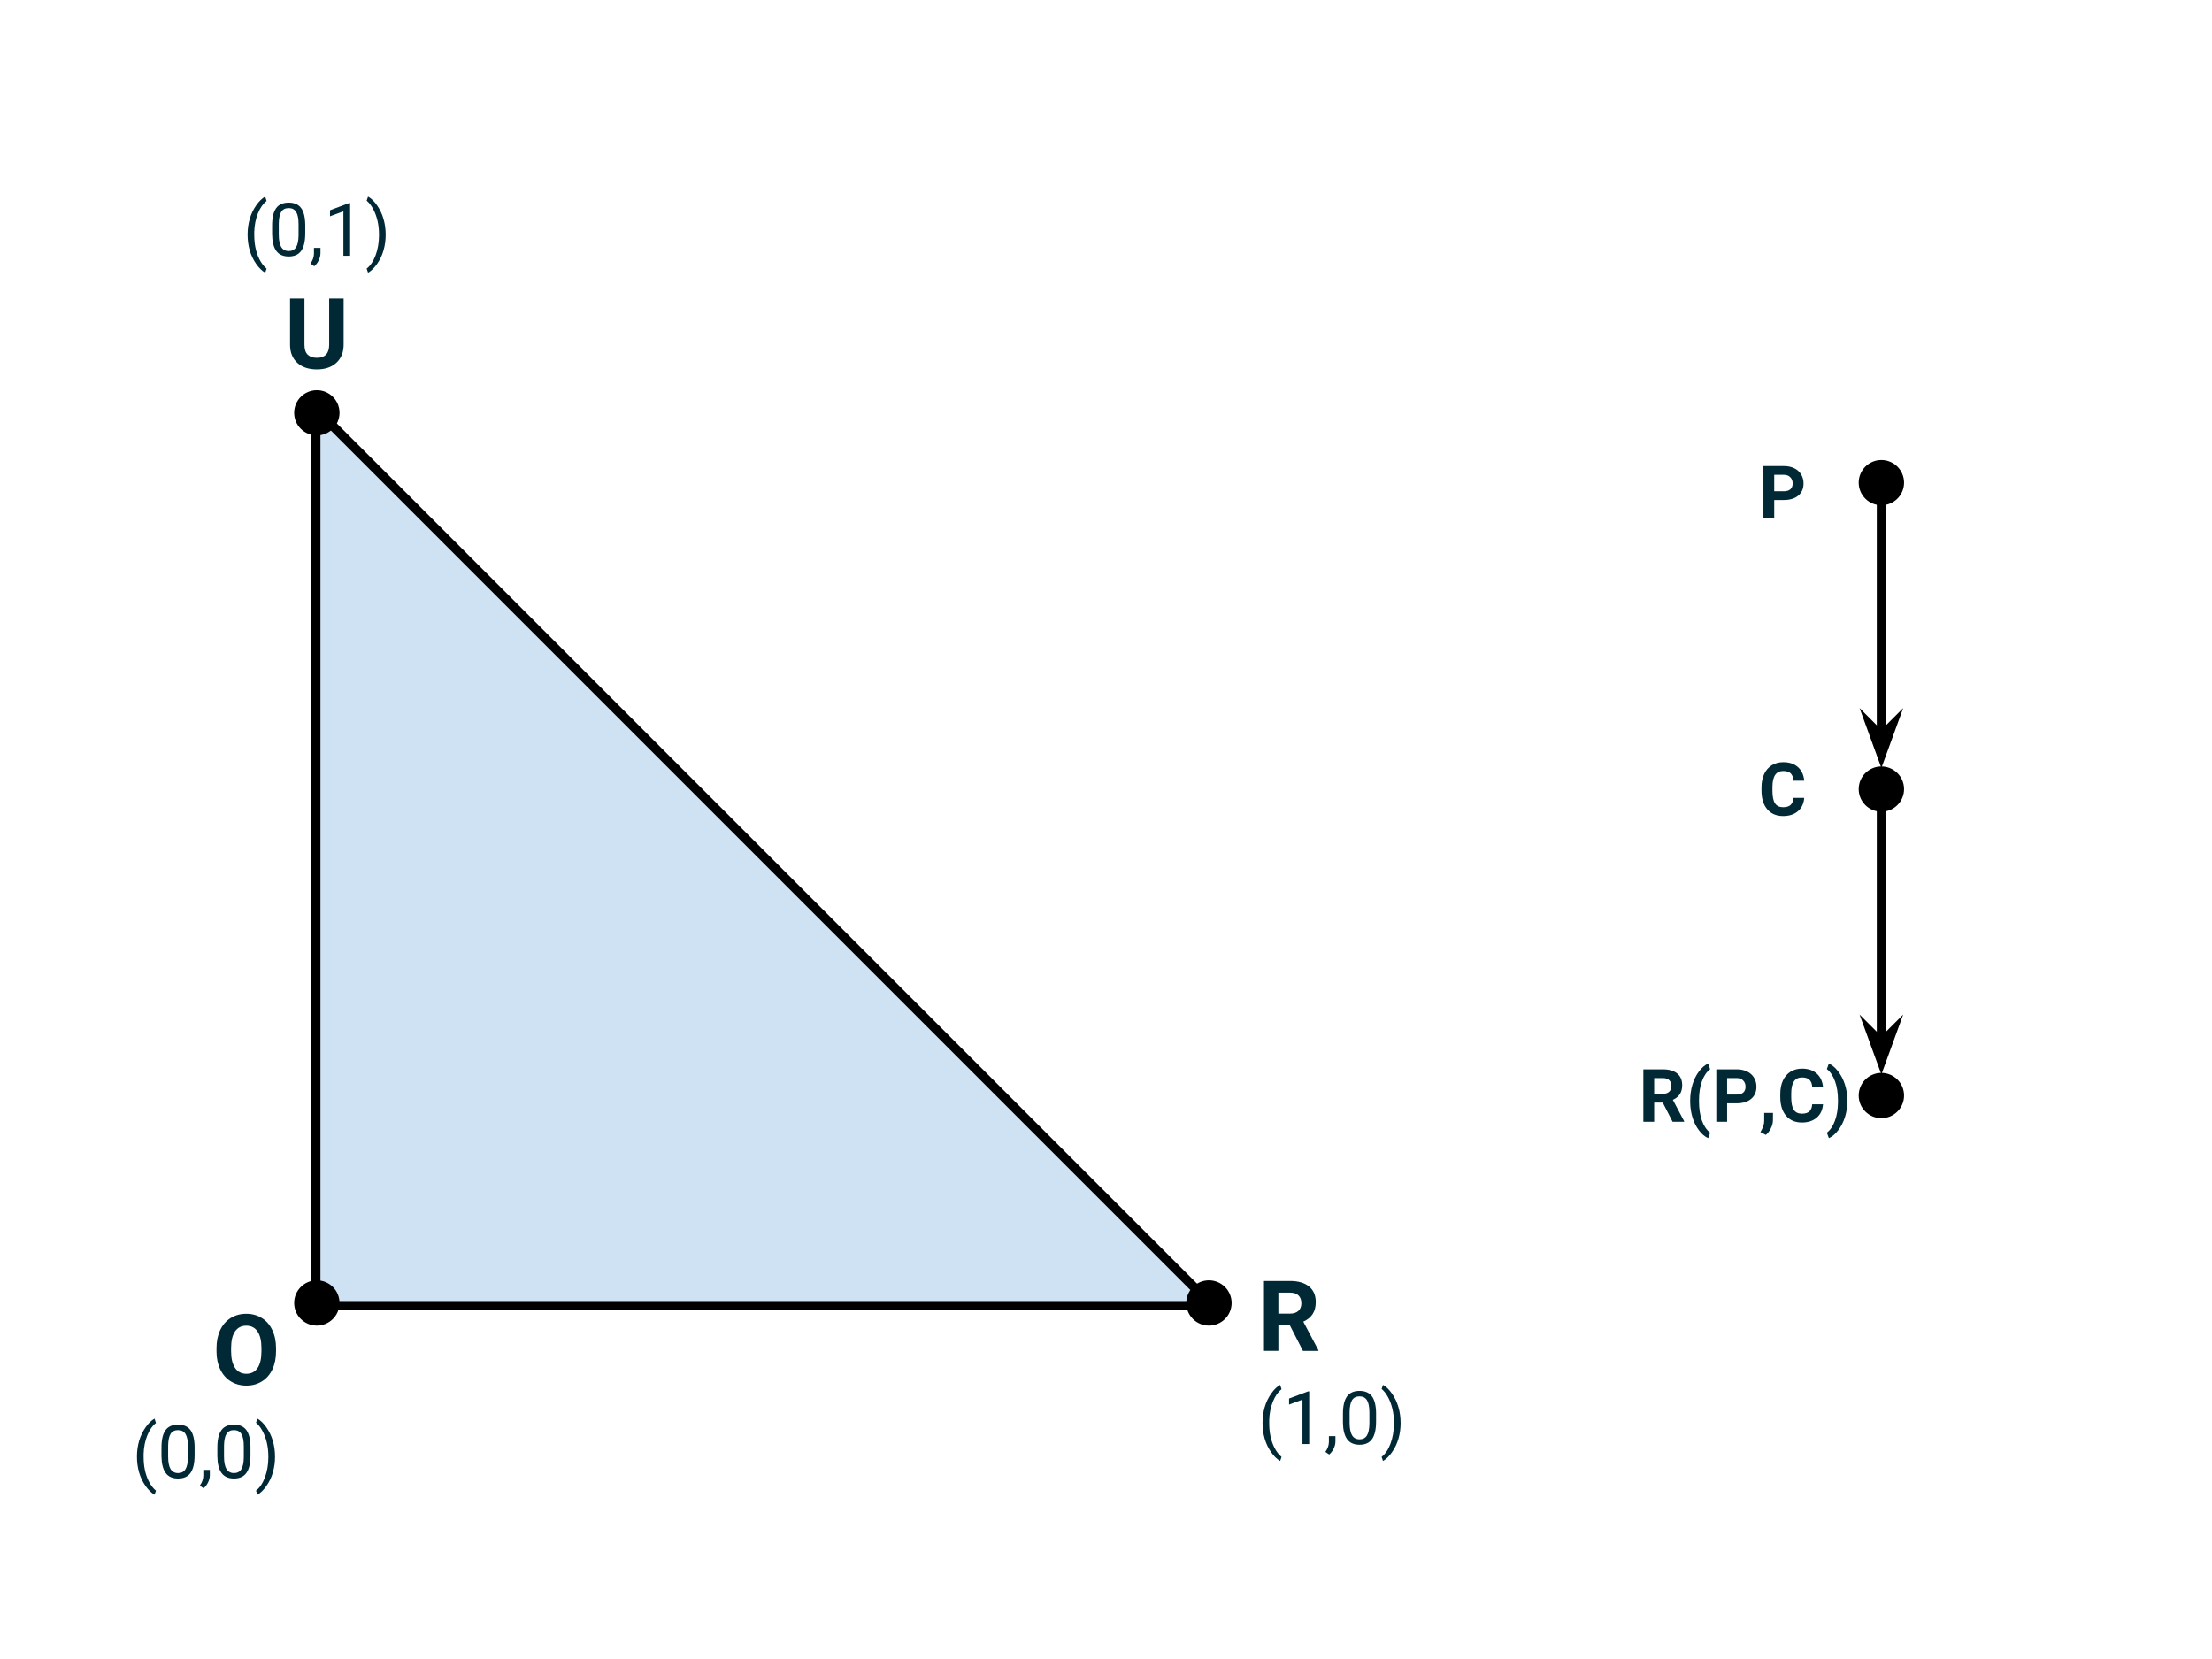
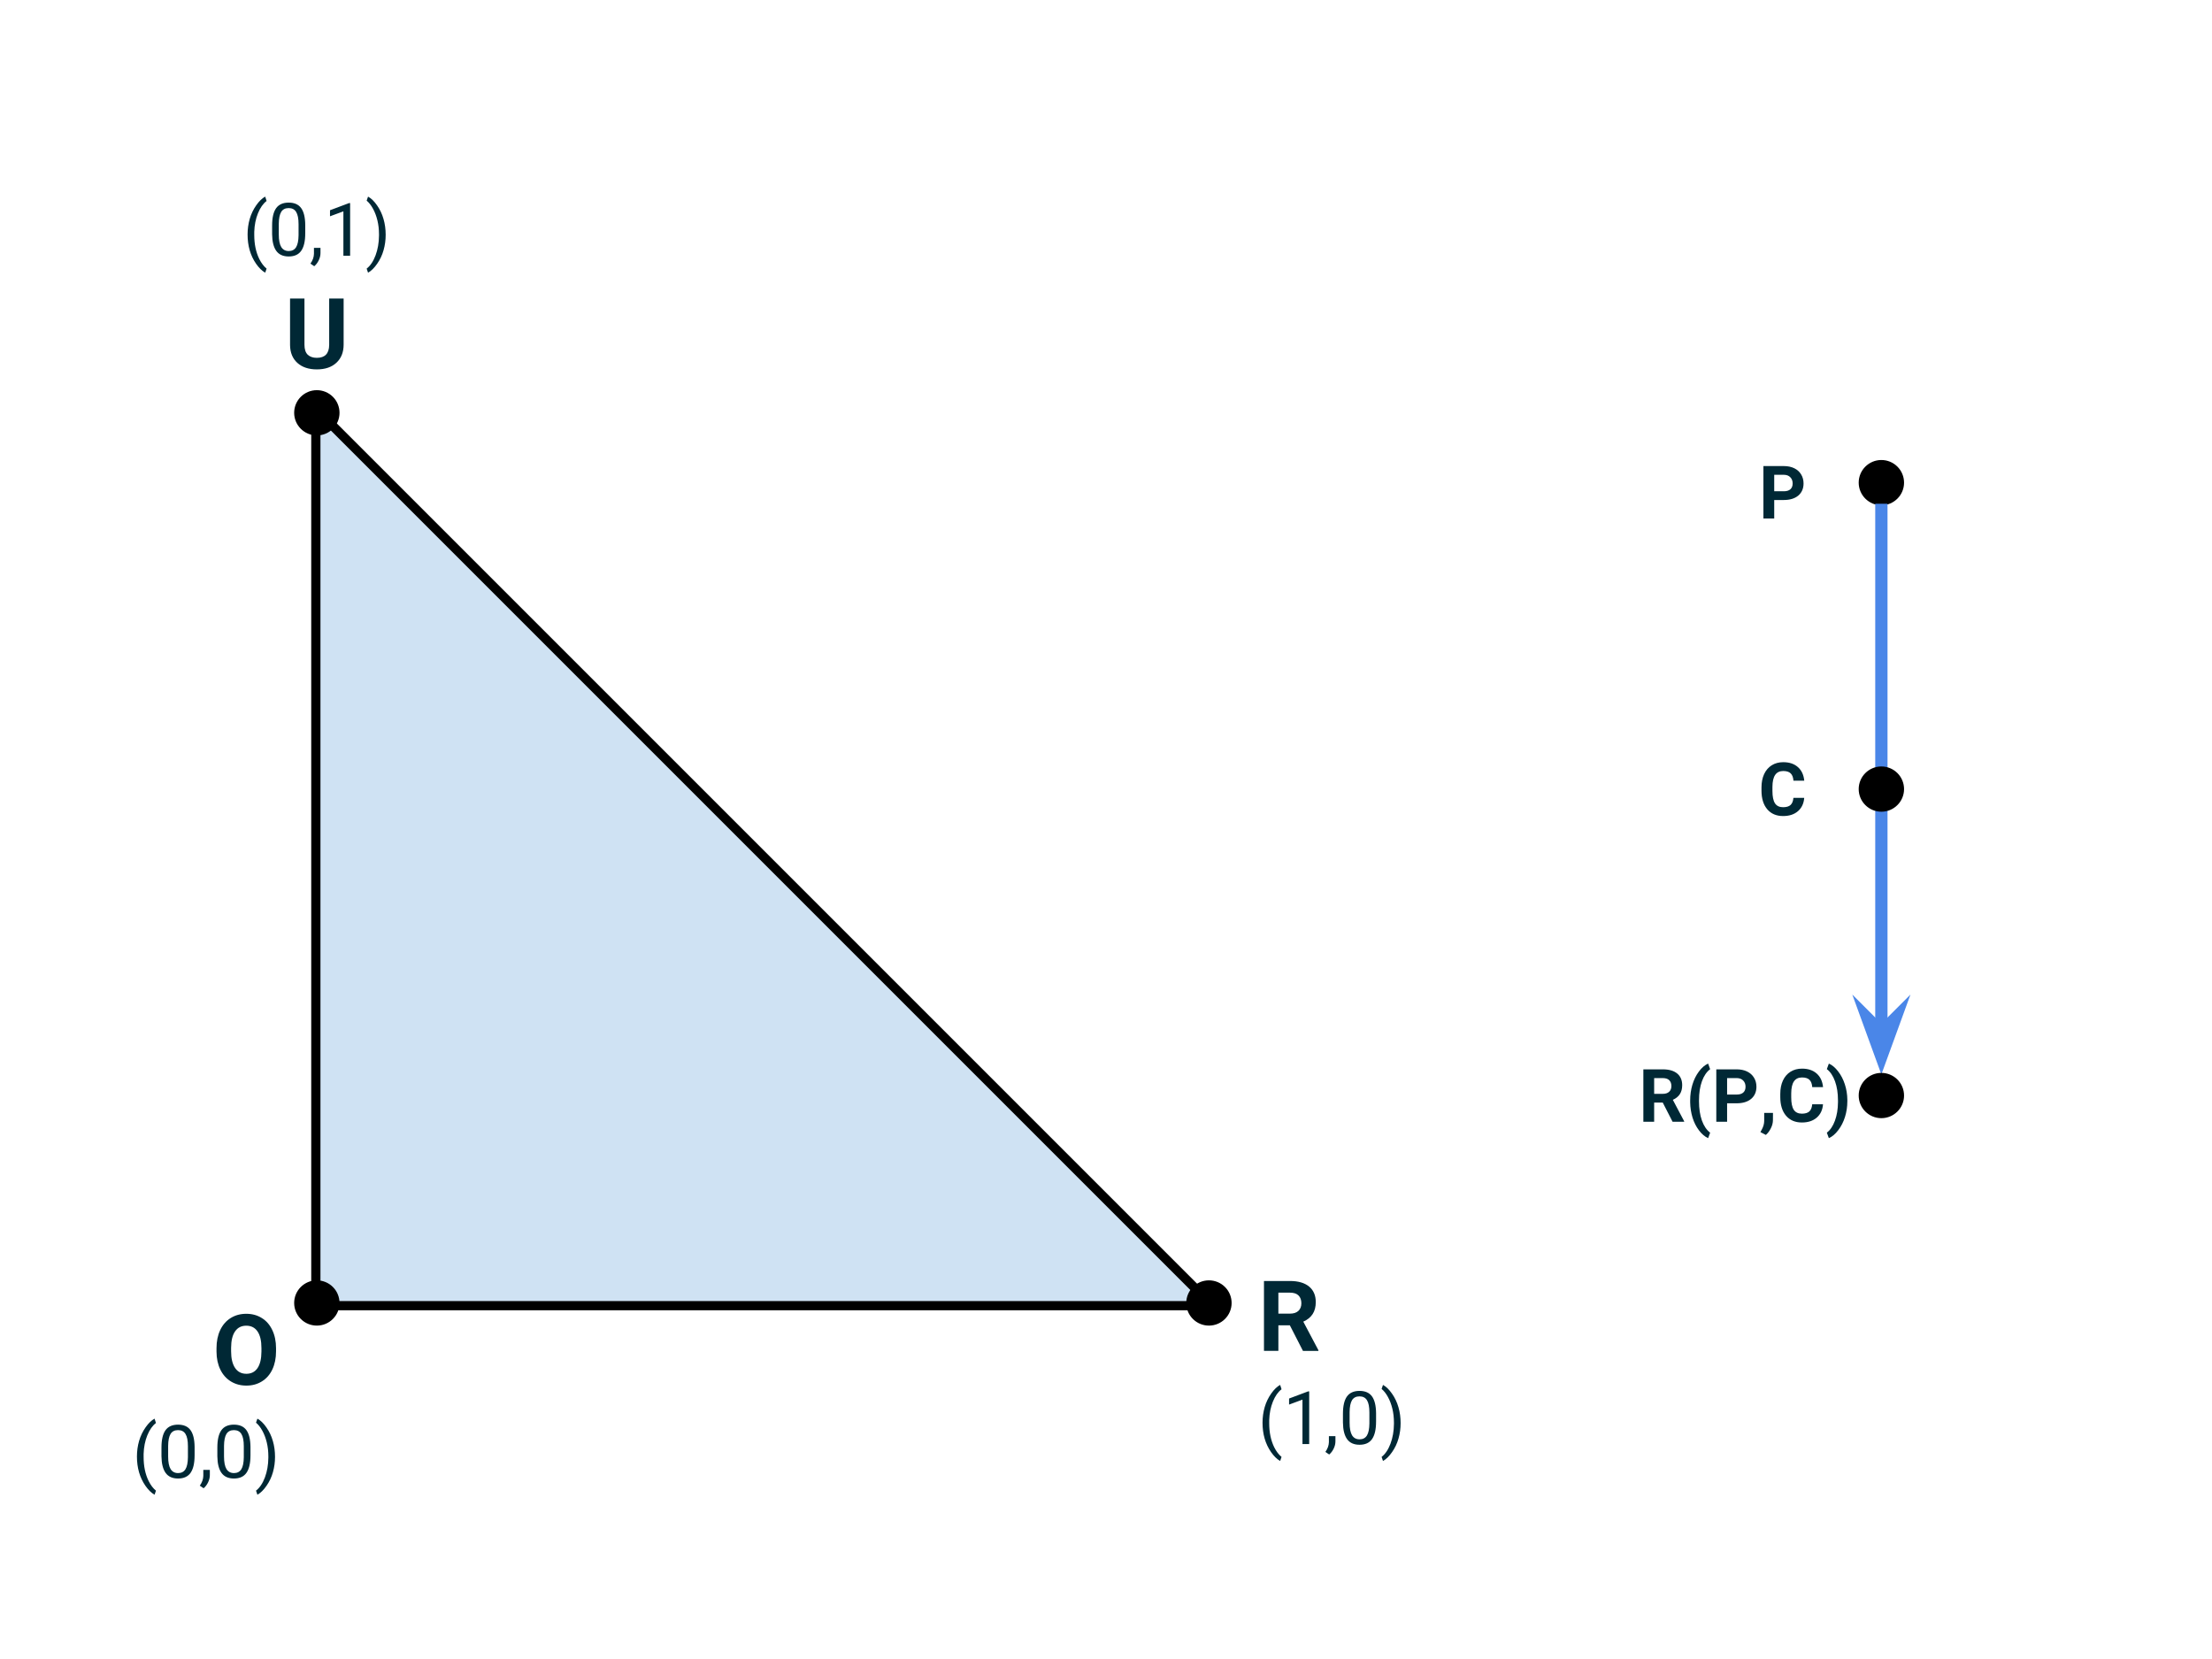
<svg xmlns="http://www.w3.org/2000/svg" version="1.1" viewBox="0.0 0.0 720.0 540.0" fill="none" stroke="none" stroke-linecap="square" stroke-miterlimit="10">
  <clipPath id="p.0">
    <path d="m0 0l720.0 0l0 540.0l-720.0 0l0 -540.0z" clip-rule="nonzero" />
  </clipPath>
  <g clip-path="url(#p.0)">
    <path fill="#000000" fill-opacity="0.0" d="m0 0l720.0 0l0 540.0l-720.0 0z" fill-rule="evenodd" />
    <path fill="#cfe2f3" d="m102.806 424.993l0 -291.874l291.874 291.874z" fill-rule="evenodd" />
    <path stroke="#000000" stroke-width="3.0" stroke-linejoin="round" stroke-linecap="butt" d="m102.806 424.993l0 -291.874l291.874 291.874z" fill-rule="evenodd" />
    <path fill="#000000" d="m96.249 134.364l0 0c0 -3.792 3.081 -6.866 6.882 -6.866l0 0c1.825 0 3.576 0.723 4.866 2.011c1.291 1.288 2.016 3.034 2.016 4.855l0 0c0 3.792 -3.081 6.866 -6.882 6.866l0 0c-3.801 0 -6.882 -3.074 -6.882 -6.866z" fill-rule="evenodd" />
    <path stroke="#000000" stroke-width="1.0" stroke-linejoin="round" stroke-linecap="butt" d="m96.249 134.364l0 0c0 -3.792 3.081 -6.866 6.882 -6.866l0 0c1.825 0 3.576 0.723 4.866 2.011c1.291 1.288 2.016 3.034 2.016 4.855l0 0c0 3.792 -3.081 6.866 -6.882 6.866l0 0c-3.801 0 -6.882 -3.074 -6.882 -6.866z" fill-rule="evenodd" />
    <path fill="#000000" d="m96.249 424.114l0 0c0 -3.792 3.081 -6.866 6.882 -6.866l0 0c1.825 0 3.576 0.723 4.866 2.011c1.291 1.288 2.016 3.034 2.016 4.855l0 0c0 3.792 -3.081 6.866 -6.882 6.866l0 0c-3.801 0 -6.882 -3.074 -6.882 -6.866z" fill-rule="evenodd" />
    <path stroke="#000000" stroke-width="1.0" stroke-linejoin="round" stroke-linecap="butt" d="m96.249 424.114l0 0c0 -3.792 3.081 -6.866 6.882 -6.866l0 0c1.825 0 3.576 0.723 4.866 2.011c1.291 1.288 2.016 3.034 2.016 4.855l0 0c0 3.792 -3.081 6.866 -6.882 6.866l0 0c-3.801 0 -6.882 -3.074 -6.882 -6.866z" fill-rule="evenodd" />
    <path fill="#000000" d="m386.625 424.114l0 0c0 -3.792 3.081 -6.866 6.882 -6.866l0 0c1.825 0 3.576 0.723 4.866 2.011c1.291 1.288 2.016 3.034 2.016 4.855l0 0c0 3.792 -3.081 6.866 -6.882 6.866l0 0c-3.801 0 -6.882 -3.074 -6.882 -6.866z" fill-rule="evenodd" />
    <path stroke="#000000" stroke-width="1.0" stroke-linejoin="round" stroke-linecap="butt" d="m386.625 424.114l0 0c0 -3.792 3.081 -6.866 6.882 -6.866l0 0c1.825 0 3.576 0.723 4.866 2.011c1.291 1.288 2.016 3.034 2.016 4.855l0 0c0 3.792 -3.081 6.866 -6.882 6.866l0 0c-3.801 0 -6.882 -3.074 -6.882 -6.866z" fill-rule="evenodd" />
    <path fill="#000000" fill-opacity="0.0" d="m36.564 69.028l133.134 0l0 49.354l-133.134 0z" fill-rule="evenodd" />
    <path fill="#002835" d="m80.588 76.323q0 -2.656 0.703 -5.094q0.719 -2.438 2.125 -4.422q1.406 -2.0 2.906 -2.812l0.453 1.422q-1.719 1.312 -2.812 4.016q-1.094 2.688 -1.203 6.031l0 1.0q0 4.516 1.641 7.844q1.0 2.0 2.375 3.125l-0.453 1.328q-1.547 -0.875 -2.969 -2.906q-2.766 -4.0 -2.766 -9.531zm18.766 -0.359q0 3.812 -1.312 5.672q-1.297 1.844 -4.062 1.844q-2.734 0 -4.047 -1.812q-1.312 -1.812 -1.359 -5.406l0 -2.891q0 -3.766 1.297 -5.594q1.312 -1.828 4.094 -1.828q2.75 0 4.047 1.766q1.297 1.766 1.344 5.438l0 2.812zm-2.172 -2.969q0 -2.75 -0.781 -4.0q-0.766 -1.266 -2.438 -1.266q-1.672 0 -2.438 1.25q-0.75 1.25 -0.781 3.859l0 3.469q0 2.766 0.797 4.094q0.812 1.312 2.438 1.312q1.609 0 2.391 -1.234q0.781 -1.25 0.812 -3.922l0 -3.562zm5.102 13.656l-1.234 -0.844q1.094 -1.547 1.141 -3.172l0 -1.953l2.125 0l0 1.688q0 1.188 -0.578 2.375q-0.578 1.188 -1.453 1.906zm11.68 -3.406l-2.188 0l0 -14.453l-4.359 1.609l0 -1.969l6.203 -2.328l0.344 0l0 17.141zm11.57 -6.812q0 2.609 -0.688 5.016q-0.672 2.391 -2.094 4.422q-1.406 2.031 -2.953 2.891l-0.453 -1.328q1.797 -1.391 2.891 -4.297q1.094 -2.922 1.125 -6.469l0 -0.375q0 -2.453 -0.516 -4.562q-0.516 -2.125 -1.438 -3.797q-0.922 -1.688 -2.062 -2.625l0.453 -1.312q1.547 0.844 2.938 2.859q1.406 2.0 2.094 4.422q0.703 2.406 0.703 5.156z" fill-rule="nonzero" />
    <path fill="#002835" d="m111.85 97.175l0 14.984q0 3.734 -2.344 5.906q-2.328 2.172 -6.375 2.172q-3.984 0 -6.328 -2.109q-2.344 -2.109 -2.391 -5.797l0 -15.156l4.688 0l0 15.016q0 2.234 1.062 3.266q1.078 1.016 2.969 1.016q3.953 0 4.016 -4.156l0 -15.141l4.703 0z" fill-rule="nonzero" />
    <path fill="#000000" fill-opacity="0.0" d="m16.79 435.98l83.433 0l0 34.992l-83.433 0z" fill-rule="evenodd" />
    <path fill="#002835" d="m89.848 439.837q0 3.359 -1.188 5.891q-1.188 2.531 -3.406 3.906q-2.203 1.375 -5.062 1.375q-2.828 0 -5.047 -1.359q-2.219 -1.359 -3.438 -3.875q-1.219 -2.531 -1.234 -5.812l0 -1.125q0 -3.359 1.203 -5.906q1.219 -2.562 3.422 -3.922q2.219 -1.375 5.062 -1.375q2.844 0 5.047 1.375q2.219 1.359 3.422 3.922q1.219 2.547 1.219 5.891l0 1.016zm-4.75 -1.031q0 -3.578 -1.281 -5.438q-1.281 -1.859 -3.656 -1.859q-2.359 0 -3.641 1.844q-1.281 1.828 -1.297 5.375l0 1.109q0 3.484 1.281 5.406q1.281 1.922 3.688 1.922q2.359 0 3.625 -1.844q1.266 -1.859 1.281 -5.406l0 -1.109z" fill-rule="nonzero" />
    <path fill="#002835" d="m44.574 474.094q0 -2.656 0.703 -5.094q0.719 -2.438 2.125 -4.422q1.406 -2.0 2.906 -2.812l0.453 1.422q-1.719 1.312 -2.812 4.016q-1.094 2.688 -1.203 6.031l0 1.0q0 4.516 1.641 7.844q1.0 2.0 2.375 3.125l-0.453 1.328q-1.547 -0.875 -2.969 -2.906q-2.766 -4.0 -2.766 -9.531zm18.766 -0.359q0 3.812 -1.312 5.672q-1.297 1.844 -4.062 1.844q-2.734 0 -4.047 -1.812q-1.312 -1.812 -1.359 -5.406l0 -2.891q0 -3.766 1.297 -5.594q1.312 -1.828 4.094 -1.828q2.75 0 4.047 1.766q1.297 1.766 1.344 5.438l0 2.812zm-2.172 -2.969q0 -2.75 -0.781 -4.0q-0.766 -1.266 -2.438 -1.266q-1.672 0 -2.438 1.25q-0.75 1.25 -0.781 3.859l0 3.469q0 2.766 0.797 4.094q0.812 1.312 2.438 1.312q1.609 0 2.391 -1.234q0.781 -1.25 0.812 -3.922l0 -3.562zm5.102 13.656l-1.234 -0.844q1.094 -1.547 1.141 -3.172l0 -1.953l2.125 0l0 1.688q0 1.188 -0.578 2.375q-0.578 1.188 -1.453 1.906zm15.258 -10.688q0 3.812 -1.312 5.672q-1.297 1.844 -4.062 1.844q-2.734 0 -4.047 -1.812q-1.312 -1.812 -1.359 -5.406l0 -2.891q0 -3.766 1.297 -5.594q1.312 -1.828 4.094 -1.828q2.75 0 4.047 1.766q1.297 1.766 1.344 5.438l0 2.812zm-2.172 -2.969q0 -2.75 -0.781 -4.0q-0.766 -1.266 -2.438 -1.266q-1.672 0 -2.438 1.25q-0.75 1.25 -0.781 3.859l0 3.469q0 2.766 0.797 4.094q0.812 1.312 2.438 1.312q1.609 0 2.391 -1.234q0.781 -1.25 0.812 -3.922l0 -3.562zm10.164 3.438q0 2.609 -0.688 5.016q-0.672 2.391 -2.094 4.422q-1.406 2.031 -2.953 2.891l-0.453 -1.328q1.797 -1.391 2.891 -4.297q1.094 -2.922 1.125 -6.469l0 -0.375q0 -2.453 -0.516 -4.562q-0.516 -2.125 -1.438 -3.797q-0.922 -1.688 -2.062 -2.625l0.453 -1.312q1.547 0.844 2.938 2.859q1.406 2.0 2.094 4.422q0.703 2.406 0.703 5.156z" fill-rule="nonzero" />
    <path fill="#000000" fill-opacity="0.0" d="m400.388 424.993l142.74 0l0 34.992l-142.74 0z" fill-rule="evenodd" />
    <path fill="#002835" d="m419.842 431.381l-3.734 0l0 8.328l-4.688 0l0 -22.75l8.453 0q4.031 0 6.219 1.797q2.188 1.797 2.188 5.078q0 2.328 -1.016 3.891q-1.0 1.547 -3.047 2.469l4.922 9.297l0 0.219l-5.031 0l-4.266 -8.328zm-3.734 -3.797l3.781 0q1.766 0 2.734 -0.891q0.969 -0.906 0.969 -2.484q0 -1.609 -0.922 -2.531q-0.906 -0.922 -2.797 -0.922l-3.766 0l0 6.828z" fill-rule="nonzero" />
    <path fill="#002835" d="m410.951 463.108q0 -2.656 0.703 -5.094q0.719 -2.438 2.125 -4.422q1.406 -2.0 2.906 -2.812l0.453 1.422q-1.719 1.312 -2.812 4.016q-1.094 2.688 -1.203 6.031l0 1.0q0 4.516 1.641 7.844q1.0 2.0 2.375 3.125l-0.453 1.328q-1.547 -0.875 -2.969 -2.906q-2.766 -4.0 -2.766 -9.531zm15.188 6.922l-2.188 0l0 -14.453l-4.359 1.609l0 -1.969l6.203 -2.328l0.344 0l0 17.141zm6.508 3.406l-1.234 -0.844q1.094 -1.547 1.141 -3.172l0 -1.953l2.125 0l0 1.688q0 1.188 -0.578 2.375q-0.578 1.188 -1.453 1.906zm15.258 -10.688q0 3.812 -1.312 5.672q-1.297 1.844 -4.062 1.844q-2.734 0 -4.047 -1.812q-1.312 -1.812 -1.359 -5.406l0 -2.891q0 -3.766 1.297 -5.594q1.312 -1.828 4.094 -1.828q2.75 0 4.047 1.766q1.297 1.766 1.344 5.438l0 2.812zm-2.172 -2.969q0 -2.75 -0.781 -4.0q-0.766 -1.266 -2.438 -1.266q-1.672 0 -2.438 1.25q-0.75 1.25 -0.781 3.859l0 3.469q0 2.766 0.797 4.094q0.812 1.312 2.438 1.312q1.609 0 2.391 -1.234q0.781 -1.25 0.812 -3.922l0 -3.562zm10.164 3.438q0 2.609 -0.688 5.016q-0.672 2.391 -2.094 4.422q-1.406 2.031 -2.953 2.891l-0.453 -1.328q1.797 -1.391 2.891 -4.297q1.094 -2.922 1.125 -6.469l0 -0.375q0 -2.453 -0.516 -4.562q-0.516 -2.125 -1.438 -3.797q-0.922 -1.688 -2.062 -2.625l0.453 -1.312q1.547 0.844 2.938 2.859q1.406 2.0 2.094 4.422q0.703 2.406 0.703 5.156z" fill-rule="nonzero" />
    <path fill="#000000" fill-opacity="0.0" d="m509.118 331.916l117.764 0l0 49.354l-117.764 0z" fill-rule="evenodd" />
    <path fill="#002835" d="m541.221 358.883l-2.797 0l0 6.25l-3.516 0l0 -17.062l6.328 0q3.031 0 4.672 1.344q1.641 1.344 1.641 3.812q0 1.75 -0.766 2.922q-0.75 1.156 -2.281 1.844l3.688 6.969l0 0.172l-3.766 0l-3.203 -6.25zm-2.797 -2.844l2.828 0q1.328 0 2.047 -0.672q0.734 -0.672 0.734 -1.859q0 -1.203 -0.688 -1.891q-0.688 -0.703 -2.109 -0.703l-2.812 0l0 5.125zm11.723 2.156q0 -2.688 0.719 -5.109q0.719 -2.422 2.109 -4.297q1.391 -1.875 3.016 -2.594l0.656 1.828q-1.703 1.266 -2.672 3.922q-0.953 2.641 -0.953 6.172l0 0.375q0 3.547 0.938 6.219q0.953 2.656 2.688 3.969l-0.656 1.781q-1.594 -0.703 -2.969 -2.516q-1.375 -1.812 -2.109 -4.172q-0.719 -2.375 -0.766 -4.953l0 -0.625zm12.02 0.922l0 6.016l-3.516 0l0 -17.062l6.656 0q1.922 0 3.375 0.703q1.453 0.703 2.234 2.0q0.797 1.297 0.797 2.938q0 2.516 -1.719 3.969q-1.719 1.438 -4.75 1.438l-3.078 0zm0 -2.844l3.141 0q1.391 0 2.125 -0.656q0.734 -0.656 0.734 -1.875q0 -1.25 -0.75 -2.016q-0.734 -0.781 -2.031 -0.812l-3.219 0l0 5.359zm12.621 13.141l-1.781 -0.922l0.422 -0.766q0.797 -1.438 0.812 -2.859l0 -2.625l2.859 0l-0.016 2.344q0 1.312 -0.656 2.625q-0.641 1.328 -1.641 2.203zm18.594 -9.969q-0.203 2.75 -2.047 4.344q-1.828 1.578 -4.828 1.578q-3.281 0 -5.156 -2.203q-1.875 -2.219 -1.875 -6.078l0 -1.031q0 -2.469 0.859 -4.344q0.875 -1.875 2.484 -2.875q1.609 -1.0 3.734 -1.0q2.953 0 4.75 1.578q1.812 1.578 2.094 4.438l-3.516 0q-0.125 -1.641 -0.922 -2.391q-0.781 -0.75 -2.406 -0.75q-1.75 0 -2.625 1.266q-0.875 1.266 -0.891 3.906l0 1.297q0 2.766 0.828 4.047q0.844 1.266 2.641 1.266q1.641 0 2.438 -0.734q0.797 -0.75 0.922 -2.312l3.516 0zm7.922 -0.984q0 2.656 -0.766 5.109q-0.766 2.438 -2.203 4.312q-1.422 1.875 -3.047 2.578l-0.656 -1.781q1.672 -1.266 2.625 -3.875q0.969 -2.609 1.0 -6.016l0 -0.625q0 -3.5 -0.953 -6.172q-0.953 -2.672 -2.672 -4.0l0.656 -1.797q1.594 0.688 3.0 2.516q1.422 1.812 2.203 4.234q0.781 2.406 0.812 4.984l0 0.531z" fill-rule="nonzero" />
    <path fill="#000000" fill-opacity="0.0" d="m557.598 239.349l45.197 0l0 34.992l-45.197 0z" fill-rule="evenodd" />
    <path fill="#002835" d="m587.267 259.698q-0.203 2.75 -2.047 4.344q-1.828 1.578 -4.828 1.578q-3.281 0 -5.156 -2.203q-1.875 -2.219 -1.875 -6.078l0 -1.031q0 -2.469 0.859 -4.344q0.875 -1.875 2.484 -2.875q1.609 -1.0 3.734 -1.0q2.953 0 4.75 1.578q1.812 1.578 2.094 4.438l-3.516 0q-0.125 -1.641 -0.922 -2.391q-0.781 -0.75 -2.406 -0.75q-1.75 0 -2.625 1.266q-0.875 1.266 -0.891 3.906l0 1.297q0 2.766 0.828 4.047q0.844 1.266 2.641 1.266q1.641 0 2.438 -0.734q0.797 -0.75 0.922 -2.312l3.516 0z" fill-rule="nonzero" />
    <path fill="#000000" fill-opacity="0.0" d="m557.598 142.73l45.197 0l0 34.992l-45.197 0z" fill-rule="evenodd" />
    <path fill="#002835" d="m577.504 162.75l0 6.016l-3.516 0l0 -17.062l6.656 0q1.922 0 3.375 0.703q1.453 0.703 2.234 2.0q0.797 1.297 0.797 2.938q0 2.516 -1.719 3.969q-1.719 1.438 -4.75 1.438l-3.078 0zm0 -2.844l3.141 0q1.391 0 2.125 -0.656q0.734 -0.656 0.734 -1.875q0 -1.25 -0.75 -2.016q-0.734 -0.781 -2.031 -0.812l-3.219 0l0 5.359z" fill-rule="nonzero" />
    <path fill="#000000" d="m605.501 157.097l0 0c0 -3.792 3.081 -6.866 6.882 -6.866l0 0c1.825 0 3.576 0.723 4.866 2.011c1.291 1.288 2.016 3.034 2.016 4.855l0 0c0 3.792 -3.081 6.866 -6.882 6.866l0 0c-3.801 0 -6.882 -3.074 -6.882 -6.866z" fill-rule="evenodd" />
    <path stroke="#000000" stroke-width="1.0" stroke-linejoin="round" stroke-linecap="butt" d="m605.501 157.097l0 0c0 -3.792 3.081 -6.866 6.882 -6.866l0 0c1.825 0 3.576 0.723 4.866 2.011c1.291 1.288 2.016 3.034 2.016 4.855l0 0c0 3.792 -3.081 6.866 -6.882 6.866l0 0c-3.801 0 -6.882 -3.074 -6.882 -6.866z" fill-rule="evenodd" />
+     <path fill="#000000" fill-opacity="0.0" d="m612.383 163.963l0 185.764" fill-rule="evenodd" />
+     <path stroke="#4a86e8" stroke-width="4.0" stroke-linejoin="round" stroke-linecap="butt" d="m612.383 163.963l0 172.055" fill-rule="evenodd" />
+     <path fill="#4a86e8" stroke="#4a86e8" stroke-width="4.0" stroke-linecap="butt" d="m612.383 336.019l-4.498 -4.498l4.498 12.359l4.498 -12.359z" fill-rule="evenodd" />
+     <path fill="#000000" d="m605.501 356.593l0 0c0 -3.792 3.081 -6.866 6.882 -6.866l0 0c1.825 0 3.576 0.723 4.866 2.011c1.291 1.288 2.016 3.034 2.016 4.855l0 0c0 3.792 -3.081 6.866 -6.882 6.866l0 0c-3.801 0 -6.882 -3.074 -6.882 -6.866z" fill-rule="evenodd" />
+     <path stroke="#000000" stroke-width="1.0" stroke-linejoin="round" stroke-linecap="butt" d="m605.501 356.593l0 0c0 -3.792 3.081 -6.866 6.882 -6.866l0 0c1.825 0 3.576 0.723 4.866 2.011c1.291 1.288 2.016 3.034 2.016 4.855l0 0c0 3.792 -3.081 6.866 -6.882 6.866l0 0c-3.801 0 -6.882 -3.074 -6.882 -6.866z" fill-rule="evenodd" />
    <path fill="#000000" d="m605.501 256.845l0 0c0 -3.792 3.081 -6.866 6.882 -6.866l0 0c1.825 0 3.576 0.723 4.866 2.011c1.291 1.288 2.016 3.034 2.016 4.855l0 0c0 3.792 -3.081 6.866 -6.882 6.866l0 0c-3.801 0 -6.882 -3.074 -6.882 -6.866z" fill-rule="evenodd" />
    <path stroke="#000000" stroke-width="1.0" stroke-linejoin="round" stroke-linecap="butt" d="m605.501 256.845l0 0c0 -3.792 3.081 -6.866 6.882 -6.866l0 0c1.825 0 3.576 0.723 4.866 2.011c1.291 1.288 2.016 3.034 2.016 4.855l0 0c0 3.792 -3.081 6.866 -6.882 6.866l0 0c-3.801 0 -6.882 -3.074 -6.882 -6.866z" fill-rule="evenodd" />
-     <path fill="#000000" fill-opacity="0.0" d="m612.383 163.963l0 86.016" fill-rule="evenodd" />
-     <path stroke="#000000" stroke-width="3.0" stroke-linejoin="round" stroke-linecap="butt" d="m612.383 163.963l0 75.734" fill-rule="evenodd" />
-     <path fill="#000000" stroke="#000000" stroke-width="3.0" stroke-linecap="butt" d="m612.383 239.698l-3.374 -3.374l3.374 9.269l3.374 -9.269z" fill-rule="evenodd" />
-     <path fill="#000000" d="m605.501 356.593l0 0c0 -3.792 3.081 -6.866 6.882 -6.866l0 0c1.825 0 3.576 0.723 4.866 2.011c1.291 1.288 2.016 3.034 2.016 4.855l0 0c0 3.792 -3.081 6.866 -6.882 6.866l0 0c-3.801 0 -6.882 -3.074 -6.882 -6.866z" fill-rule="evenodd" />
-     <path stroke="#000000" stroke-width="1.0" stroke-linejoin="round" stroke-linecap="butt" d="m605.501 356.593l0 0c0 -3.792 3.081 -6.866 6.882 -6.866l0 0c1.825 0 3.576 0.723 4.866 2.011c1.291 1.288 2.016 3.034 2.016 4.855l0 0c0 3.792 -3.081 6.866 -6.882 6.866l0 0c-3.801 0 -6.882 -3.074 -6.882 -6.866z" fill-rule="evenodd" />
-     <path fill="#000000" fill-opacity="0.0" d="m612.383 263.711l0 86.016" fill-rule="evenodd" />
-     <path stroke="#000000" stroke-width="3.0" stroke-linejoin="round" stroke-linecap="butt" d="m612.383 263.711l0 75.734" fill-rule="evenodd" />
-     <path fill="#000000" stroke="#000000" stroke-width="3.0" stroke-linecap="butt" d="m612.383 339.446l-3.374 -3.374l3.374 9.269l3.374 -9.269z" fill-rule="evenodd" />
  </g>
</svg>
